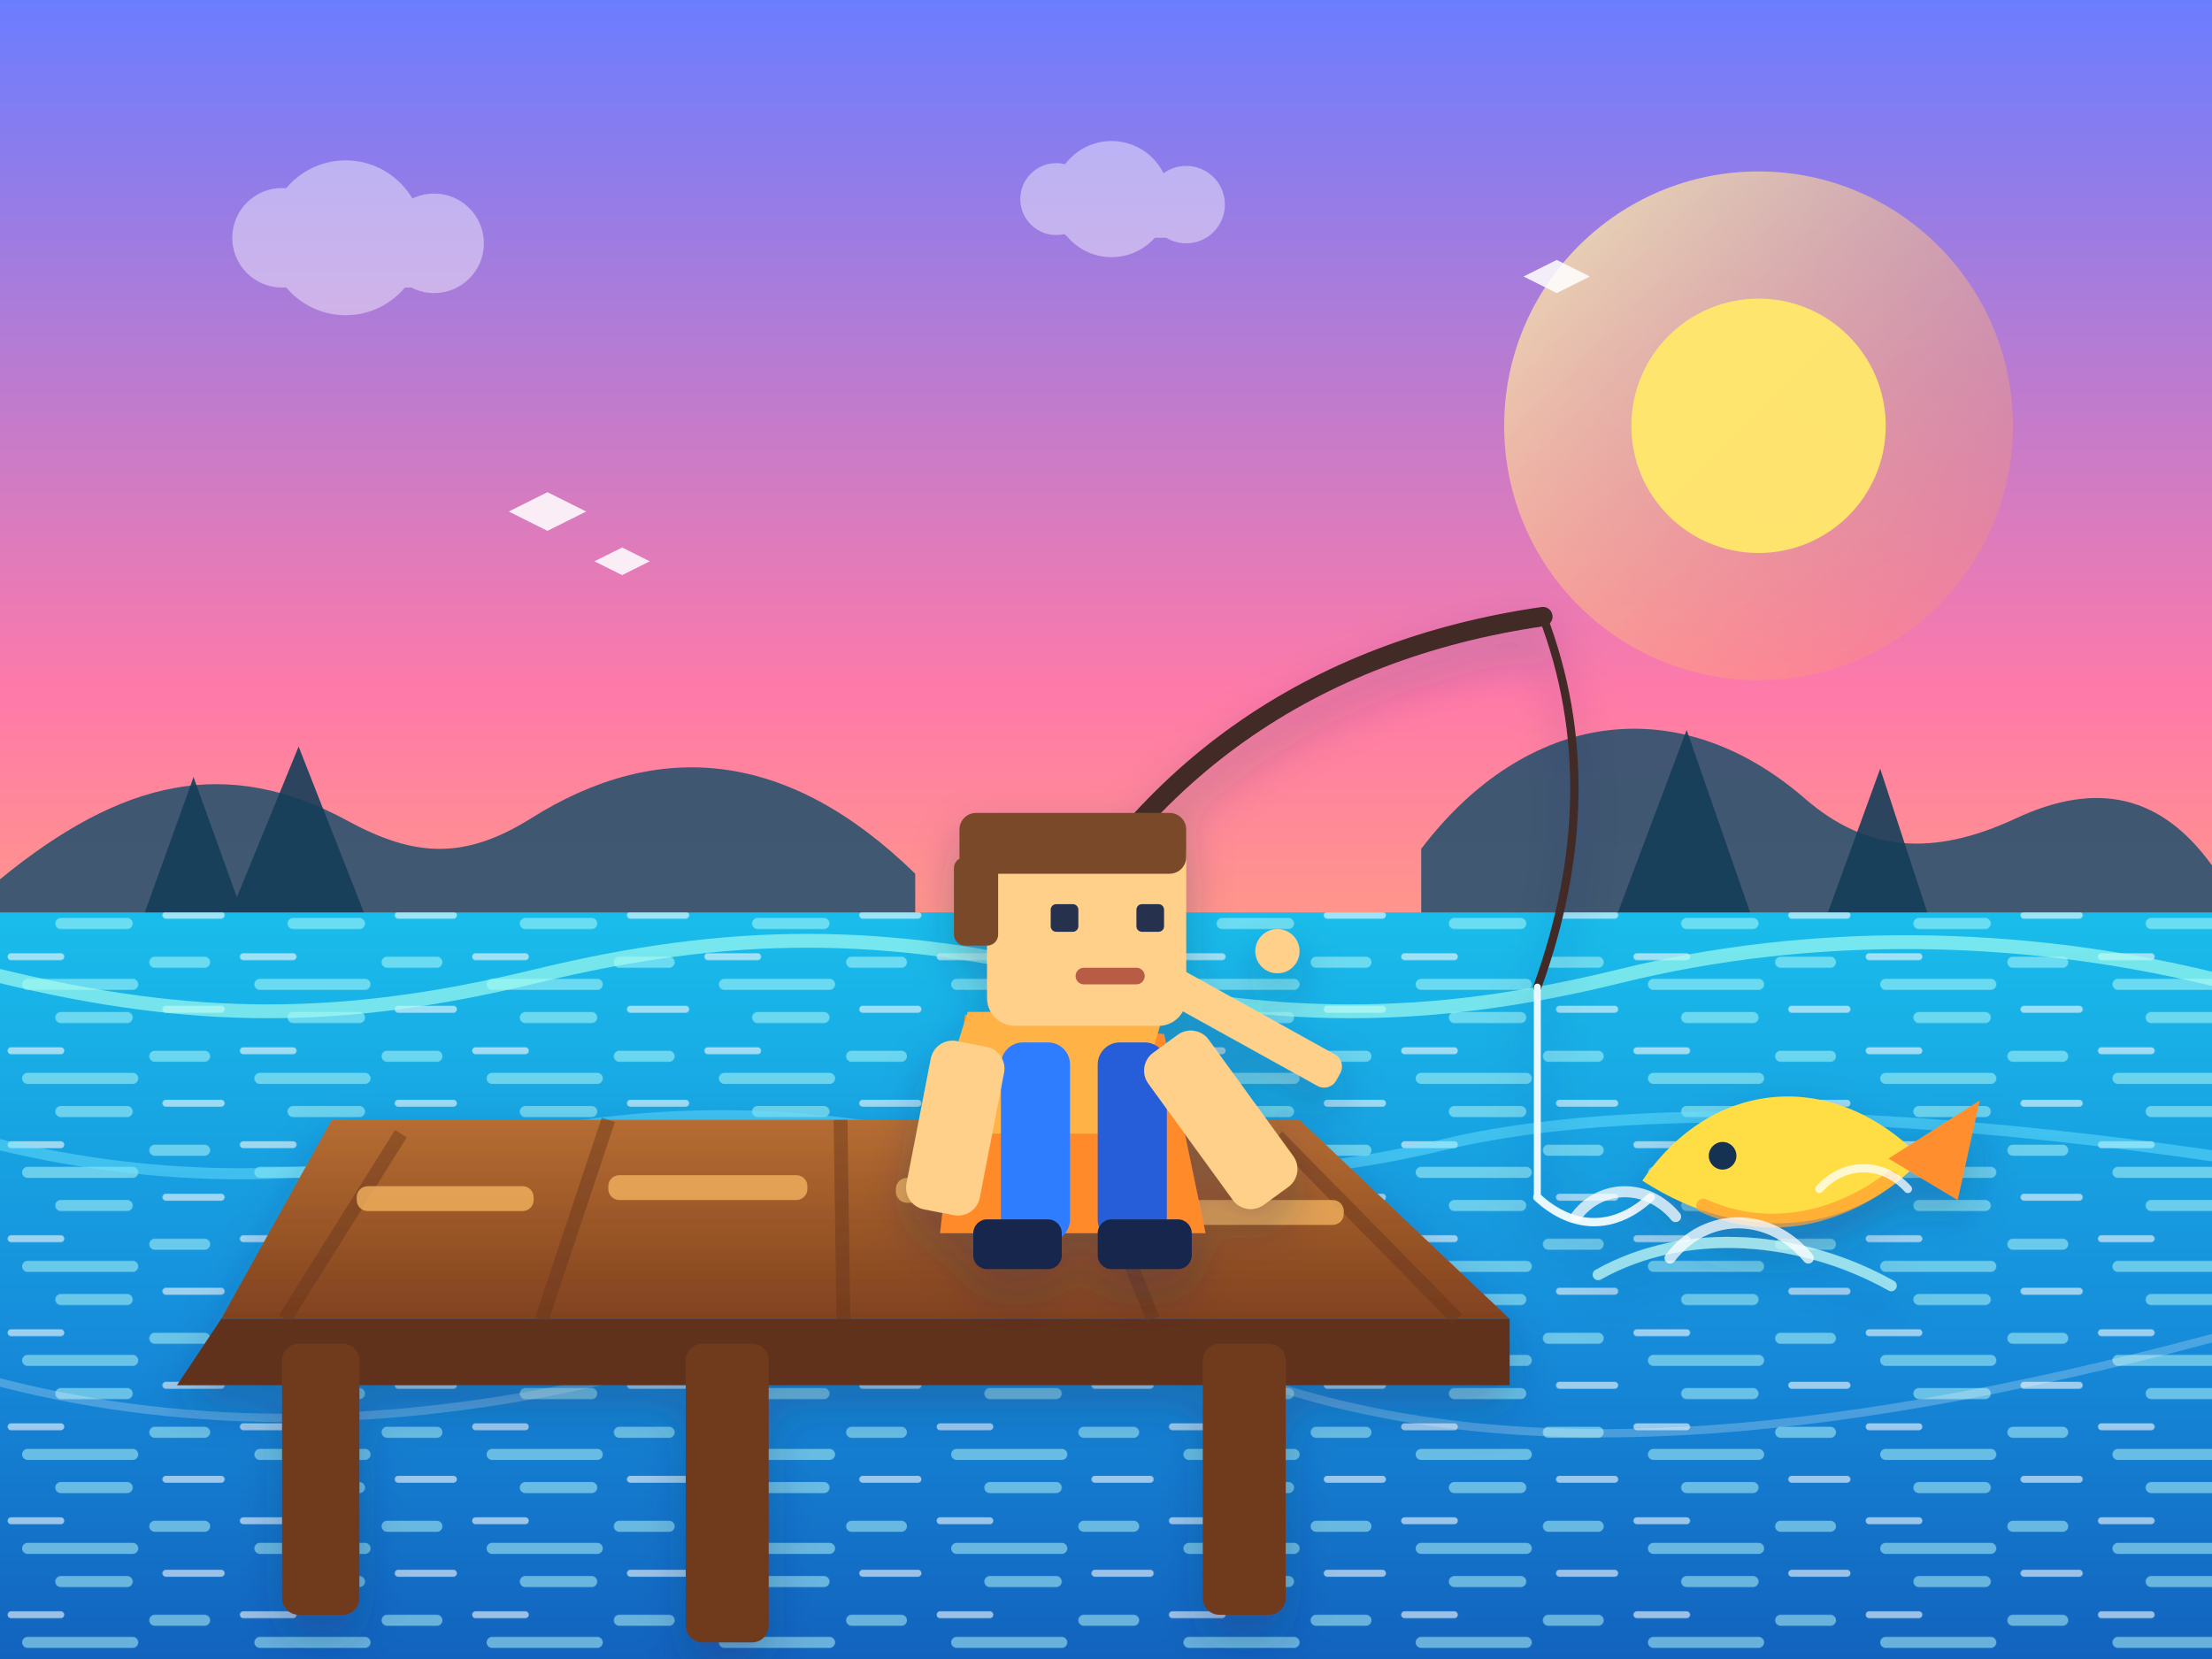
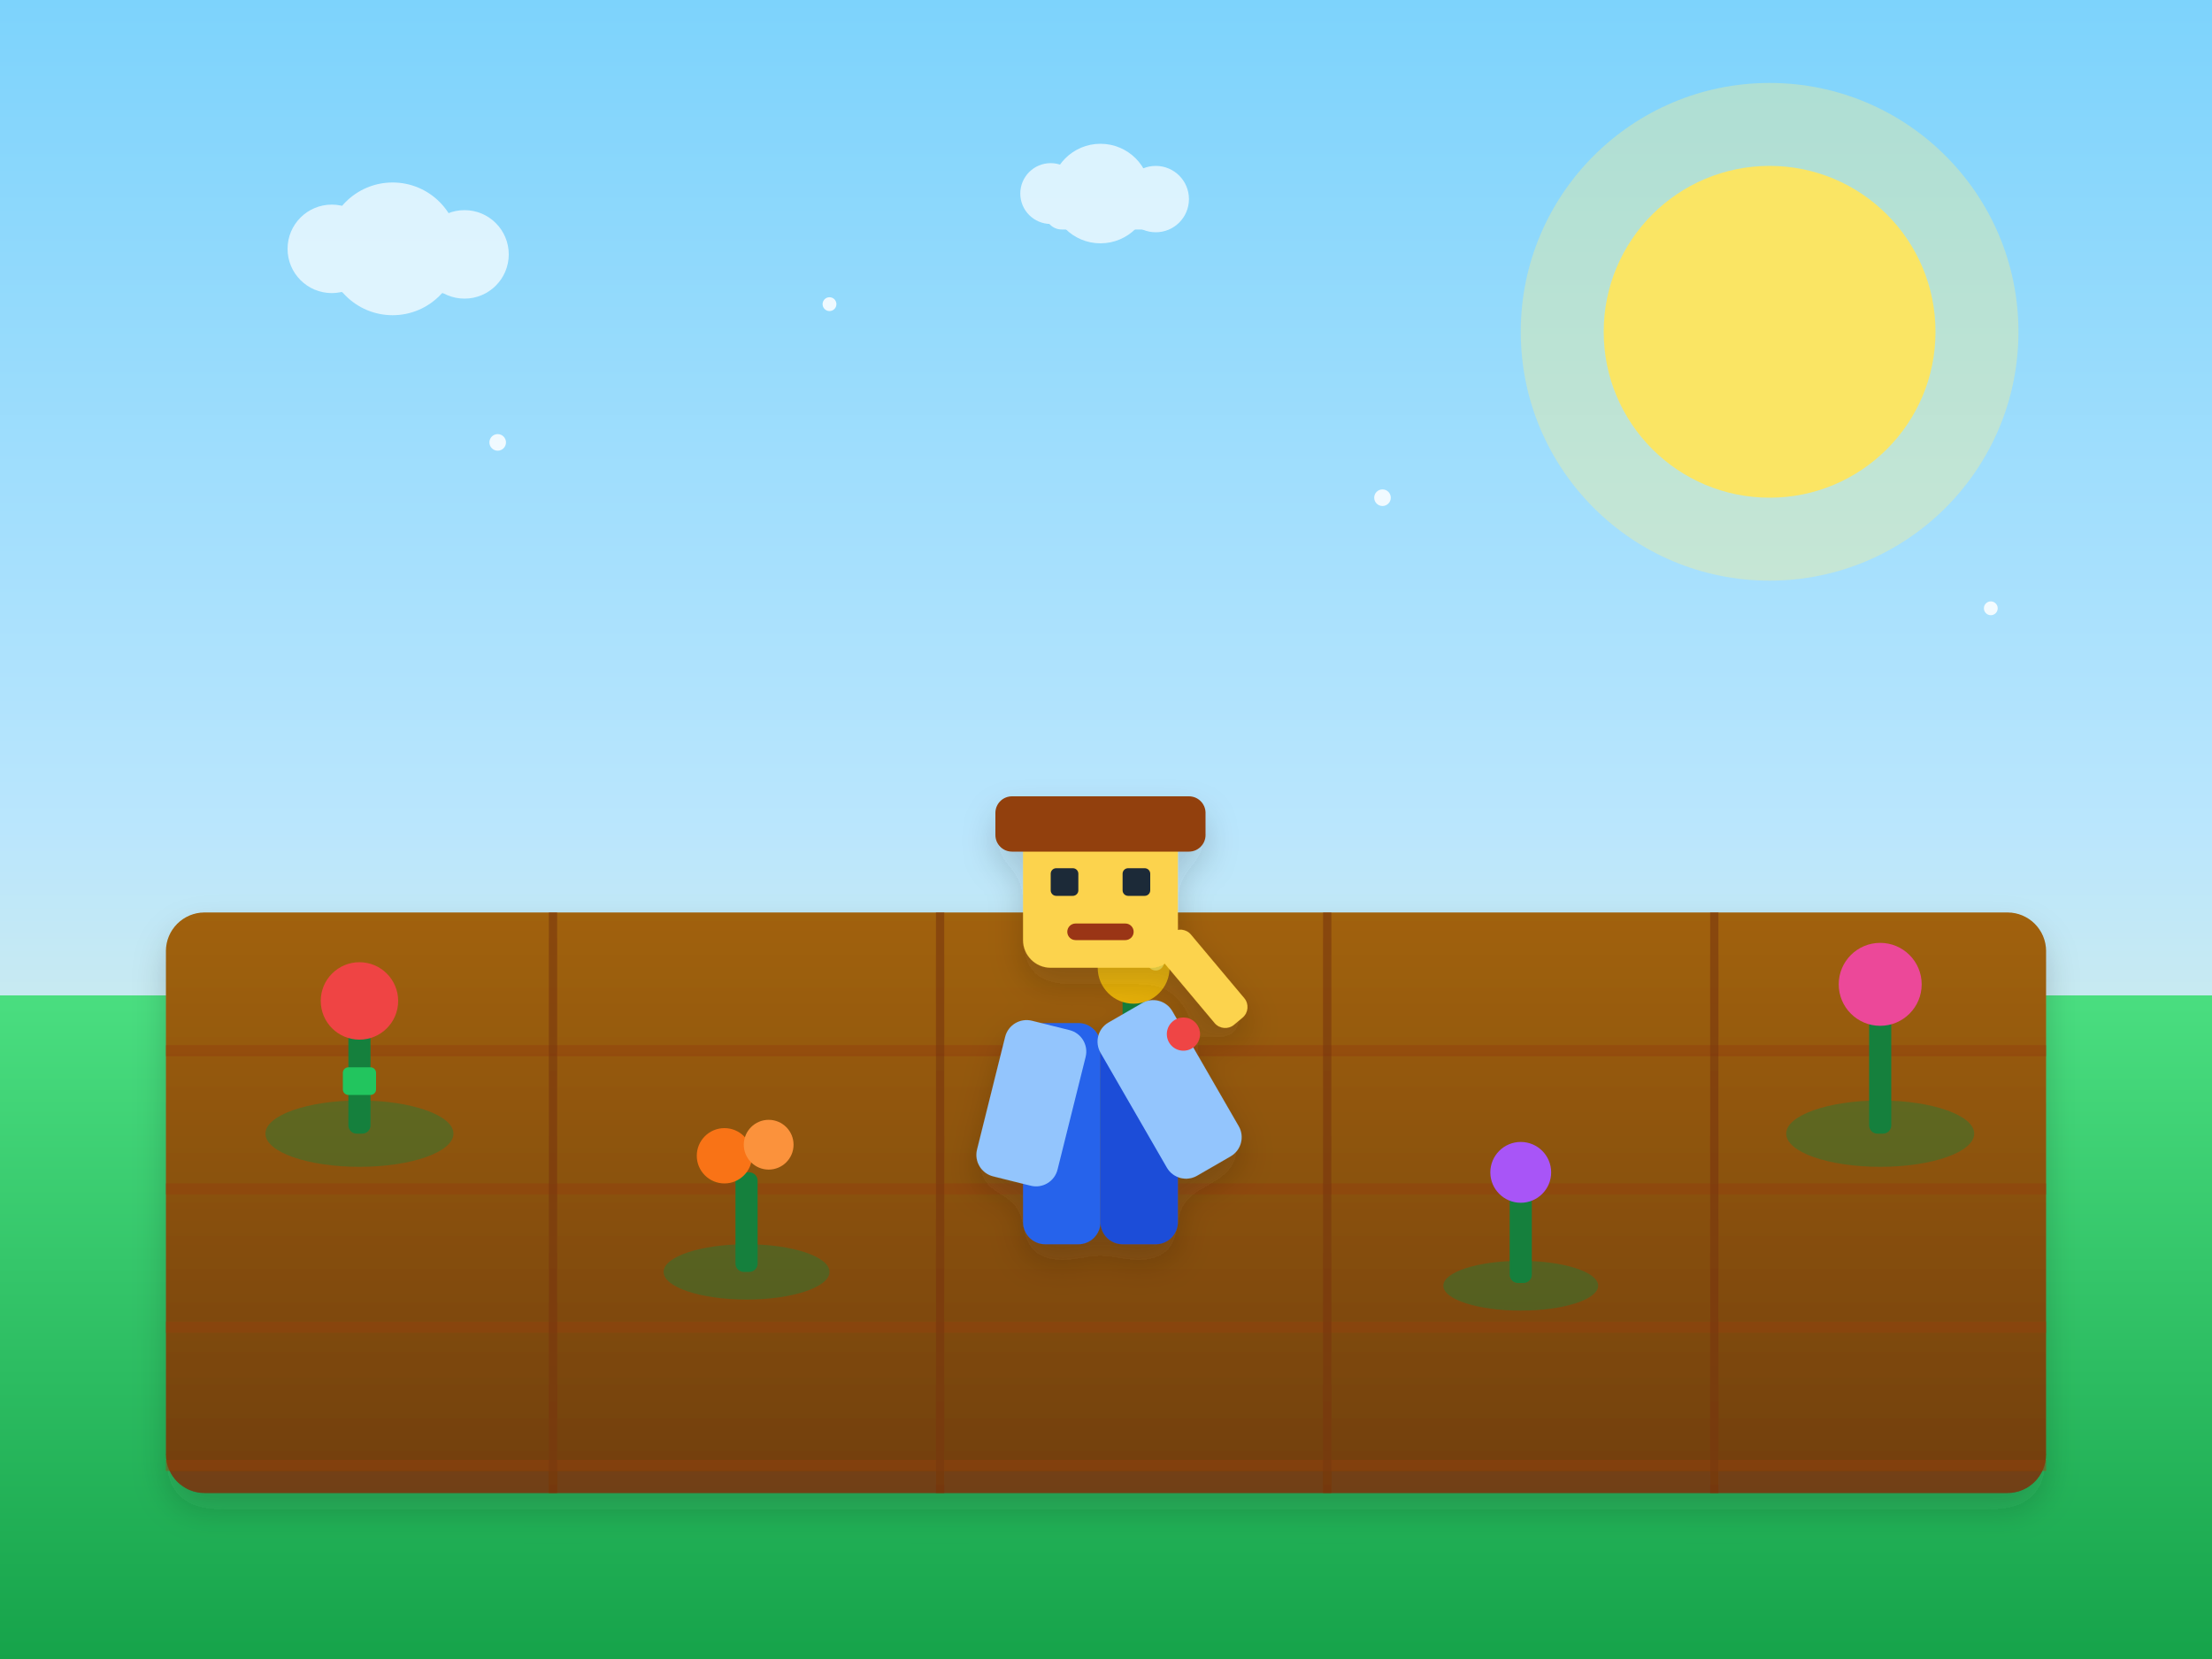
<svg xmlns="http://www.w3.org/2000/svg" viewBox="0 0 800 600" role="img" aria-labelledby="title desc">
  <defs>
    <linearGradient id="sky" x1="0" y1="0" x2="0" y2="1">
-       <stop offset="0" stop-color="#6B7DFF" />
-       <stop offset="0.42" stop-color="#FF7AA8" />
-       <stop offset="0.76" stop-color="#FFC15E" />
-       <stop offset="1" stop-color="#FFE4A3" />
+       <stop offset="0" stop-color="#7dd3fc" />
+       <stop offset="0.5" stop-color="#bae6fd" />
+       <stop offset="1" stop-color="#fef9c3" />
    </linearGradient>
-     <linearGradient id="sea" x1="0" y1="0" x2="0" y2="1">
-       <stop offset="0" stop-color="#19BDEB" />
-       <stop offset="0.55" stop-color="#168EDB" />
-       <stop offset="1" stop-color="#1263BE" />
+     <linearGradient id="soil" x1="0" y1="0" x2="0" y2="1">
+       <stop offset="0" stop-color="#a16207" />
+       <stop offset="1" stop-color="#713f12" />
    </linearGradient>
-     <linearGradient id="sunGlow" x1="0" y1="0" x2="1" y2="1">
-       <stop offset="0" stop-color="#FFF8B5" stop-opacity="0.95" />
-       <stop offset="1" stop-color="#FF8B4A" stop-opacity="0.15" />
+     <linearGradient id="grass" x1="0" y1="0" x2="0" y2="1">
+       <stop offset="0" stop-color="#4ade80" />
+       <stop offset="1" stop-color="#16a34a" />
    </linearGradient>
-     <linearGradient id="dockTop" x1="0" y1="0" x2="0" y2="1">
-       <stop offset="0" stop-color="#B66D32" />
-       <stop offset="1" stop-color="#81421F" />
-     </linearGradient>
-     <filter id="softShadow" x="-30%" y="-30%" width="160%" height="160%">
-       <feDropShadow dx="0" dy="8" stdDeviation="8" flood-color="#17305F" flood-opacity="0.28" />
+     <filter id="soft" x="-20%" y="-20%" width="140%" height="140%">
+       <feDropShadow dx="0" dy="6" stdDeviation="6" flood-color="#1f2937" flood-opacity="0.18" />
    </filter>
-     <pattern id="sparkles" width="84" height="34" patternUnits="userSpaceOnUse">
-       <path d="M10 16h38M56 8h18M22 28h24" fill="none" stroke="#BFFFF8" stroke-width="4" stroke-linecap="round" opacity="0.62" />
-       <path d="M4 6h18M60 25h20" fill="none" stroke="#FFFFFF" stroke-width="2.5" stroke-linecap="round" opacity="0.72" />
-     </pattern>
  </defs>
  <rect width="800" height="600" fill="url(#sky)" />
-   <circle cx="636" cy="154" r="92" fill="url(#sunGlow)" opacity="0.9" />
-   <circle cx="636" cy="154" r="46" fill="#FFE86B" opacity="0.95" />
-   <g opacity="0.42" fill="#FFFFFF">
-     <circle cx="102" cy="86" r="18" />
-     <circle cx="125" cy="86" r="28" />
-     <circle cx="157" cy="88" r="18" />
-     <rect x="101" y="86" width="62" height="18" rx="9" />
-     <circle cx="382" cy="72" r="13" />
-     <circle cx="402" cy="72" r="21" />
-     <circle cx="429" cy="74" r="14" />
-     <rect x="382" y="72" width="50" height="14" rx="7" />
+   <circle cx="640" cy="120" r="60" fill="#fde047" opacity="0.95" />
+   <circle cx="640" cy="120" r="90" fill="#fef08a" opacity="0.35" />
+   <g opacity="0.7" fill="#ffffff">
+     <circle cx="120" cy="90" r="16" />
+     <circle cx="142" cy="90" r="24" />
+     <circle cx="168" cy="92" r="16" />
+     <rect x="118" y="90" width="54" height="16" rx="8" />
+     <circle cx="380" cy="70" r="11" />
+     <circle cx="398" cy="70" r="18" />
+     <circle cx="418" cy="72" r="12" />
+     <rect x="378" y="70" width="44" height="13" rx="6" />
  </g>
-   <g fill="#26516D" opacity="0.88">
-     <path d="M0 318c44-36 82-45 126-21 24 13 42 14 66-1 46-29 93-25 139 20v30H0z" />
-     <path d="M514 307c38-50 93-58 139-18 22 19 46 21 76 7 30-14 53-8 71 17v37H514z" />
-   </g>
-   <g fill="#153D58" opacity="0.9">
-     <path d="M70 281l18 50h-36z" />
-     <path d="M108 270l24 61H83z" />
-     <path d="M610 264l24 69h-50z" />
-     <path d="M680 278l18 55h-38z" />
-   </g>
-   <rect y="330" width="800" height="270" fill="url(#sea)" />
-   <rect y="330" width="800" height="270" fill="url(#sparkles)" opacity="0.8" />
-   <path d="M0 353c70 17 124 17 194 0s126-17 196 0 127 17 196 0 144-16 214 1" fill="none" stroke="#A8FFF0" stroke-width="5" stroke-linecap="round" opacity="0.65" />
-   <path d="M0 414c58 14 116 14 174 0s116-14 174 0 116 14 174 0 154-14 278 4" fill="none" stroke="#6EE7FF" stroke-width="4" stroke-linecap="round" opacity="0.45" />
-   <path d="M0 500c70 18 146 17 228-3 84-21 162-19 232 4 86 28 194 22 340-17" fill="none" stroke="#FFFFFF" stroke-width="3" stroke-linecap="round" opacity="0.23" />
-   <g filter="url(#softShadow)">
-     <path d="M120 405h350l76 72H80z" fill="url(#dockTop)" />
-     <path d="M80 477h466v24H64z" fill="#61331C" />
-     <g stroke="#65361D" stroke-width="5" opacity="0.45">
-       <path d="M145 410l-42 67" />
-       <path d="M220 405l-24 72" />
-       <path d="M304 405l1 72" />
-       <path d="M388 406l29 71" />
-       <path d="M462 411l65 66" />
+   <path d="M0 360 L800 360 L800 600 L0 600 Z" fill="url(#grass)" />
+   <g filter="url(#soft)">
+     <rect x="60" y="330" width="680" height="210" rx="14" fill="url(#soil)" />
+     <g stroke="#92400e" stroke-width="4" opacity="0.5">
+       <path d="M60 380 H740" />
+       <path d="M60 430 H740" />
+       <path d="M60 480 H740" />
+       <path d="M60 530 H740" />
    </g>
-     <g fill="#6F3A1E">
-       <rect x="102" y="486" width="28" height="98" rx="6" />
-       <rect x="248" y="486" width="30" height="108" rx="6" />
-       <rect x="435" y="486" width="30" height="98" rx="6" />
-     </g>
-     <g fill="#F3B15E" opacity="0.8">
-       <rect x="129" y="429" width="64" height="9" rx="4" />
-       <rect x="220" y="425" width="72" height="9" rx="4" />
-       <rect x="324" y="426" width="84" height="9" rx="4" />
-       <rect x="430" y="434" width="56" height="9" rx="4" />
+     <g stroke="#78350f" stroke-width="3" opacity="0.6">
+       <path d="M200 330 V540" />
+       <path d="M340 330 V540" />
+       <path d="M480 330 V540" />
+       <path d="M620 330 V540" />
    </g>
  </g>
-   <g transform="translate(278 245)" filter="url(#softShadow)">
-     <path d="M94 112c38-78 103-122 186-134" fill="none" stroke="#422B25" stroke-width="7" stroke-linecap="round" />
-     <path d="M280-22c16 42 15 87-2 134" fill="none" stroke="#422B25" stroke-width="3" stroke-linecap="round" />
-     <line x1="278" y1="112" x2="278" y2="188" stroke="#E9F8FF" stroke-width="2.5" stroke-linecap="round" />
-     <path d="M278 188c13 12 28 12 41 0" fill="none" stroke="#E9F8FF" stroke-width="3" stroke-linecap="round" />
-     <path d="M71 122l72 7 15 72H62z" fill="#FF8A2B" />
-     <path d="M72 121h71l-13 44H58z" fill="#FFB347" />
-     <rect x="79" y="54" width="72" height="72" rx="10" fill="#FFD089" />
-     <rect x="69" y="49" width="82" height="22" rx="6" fill="#7A4A2C" />
-     <rect x="67" y="65" width="16" height="32" rx="4" fill="#7A4A2C" />
-     <rect x="102" y="82" width="10" height="10" rx="2" fill="#27324E" />
-     <rect x="133" y="82" width="10" height="10" rx="2" fill="#27324E" />
-     <rect x="111" y="105" width="25" height="6" rx="3" fill="#B85B45" />
-     <rect x="84" y="132" width="25" height="72" rx="8" fill="#2F7BFF" />
-     <rect x="119" y="132" width="25" height="72" rx="8" fill="#255DD9" />
-     <rect x="54" y="132" width="27" height="62" rx="8" fill="#FFD089" transform="rotate(11 67.5 163)" />
-     <rect x="150" y="126" width="27" height="68" rx="8" fill="#FFD089" transform="rotate(-36 163.5 160)" />
-     <rect x="168" y="91" width="13" height="72" rx="5" fill="#FFD089" transform="rotate(-61 174.5 127)" />
-     <rect x="74" y="196" width="32" height="18" rx="5" fill="#17274E" />
-     <rect x="119" y="196" width="34" height="18" rx="5" fill="#17274E" />
-     <circle cx="184" cy="99" r="8" fill="#FFD089" />
+   <g>
+     <ellipse cx="130" cy="410" rx="34" ry="12" fill="#15803d" opacity="0.4" />
+     <rect x="126" y="368" width="8" height="42" rx="3" fill="#15803d" />
+     <circle cx="130" cy="362" r="14" fill="#ef4444" />
+     <rect x="124" y="386" width="12" height="10" rx="2" fill="#22c55e" />
+     <ellipse cx="270" cy="460" rx="30" ry="10" fill="#15803d" opacity="0.4" />
+     <rect x="266" y="424" width="8" height="36" rx="3" fill="#15803d" />
+     <circle cx="262" cy="418" r="10" fill="#f97316" />
+     <circle cx="278" cy="414" r="9" fill="#fb923c" />
+     <ellipse cx="410" cy="400" rx="32" ry="11" fill="#15803d" opacity="0.4" />
+     <rect x="406" y="356" width="8" height="44" rx="3" fill="#15803d" />
+     <circle cx="410" cy="350" r="13" fill="#eab308" />
+     <g fill="#fde047">
+       <circle cx="402" cy="346" r="3" />
+       <circle cx="418" cy="348" r="3" />
+     </g>
+     <ellipse cx="550" cy="465" rx="28" ry="9" fill="#15803d" opacity="0.4" />
+     <rect x="546" y="430" width="8" height="34" rx="3" fill="#15803d" />
+     <circle cx="550" cy="424" r="11" fill="#a855f7" />
+     <ellipse cx="680" cy="410" rx="34" ry="12" fill="#15803d" opacity="0.4" />
+     <rect x="676" y="362" width="8" height="48" rx="3" fill="#15803d" />
+     <circle cx="680" cy="356" r="15" fill="#ec4899" />
  </g>
-   <g transform="translate(594 390)" filter="url(#softShadow)">
-     <path d="M0 37c25-37 69-41 101-8-24 27-64 32-101 8z" fill="#FFDE45" />
-     <path d="M89 29l33-21-8 36z" fill="#FF8F2E" />
-     <circle cx="29" cy="28" r="5" fill="#183153" />
-     <path d="M22 46c22 10 47 6 68-10" fill="none" stroke="#FF9D2E" stroke-width="5" stroke-linecap="round" opacity="0.7" />
-     <path d="M-16 71c32-18 74-14 106 4" fill="none" stroke="#CFFFF6" stroke-width="4" stroke-linecap="round" opacity="0.7" />
+   <g transform="translate(330 250)" filter="url(#soft)">
+     <rect x="40" y="120" width="28" height="80" rx="8" fill="#2563eb" />
+     <rect x="68" y="120" width="28" height="80" rx="8" fill="#1d4ed8" />
+     <rect x="28" y="120" width="30" height="58" rx="8" fill="#93c5fd" transform="rotate(14 43 149)" />
+     <rect x="78" y="112" width="30" height="64" rx="8" fill="#93c5fd" transform="rotate(-30 93 144)" />
+     <rect x="40" y="44" width="56" height="56" rx="10" fill="#fcd34d" />
+     <rect x="30" y="38" width="76" height="20" rx="6" fill="#92400e" />
+     <rect x="50" y="64" width="10" height="10" rx="2" fill="#1f2937" />
+     <rect x="76" y="64" width="10" height="10" rx="2" fill="#1f2937" />
+     <rect x="56" y="84" width="24" height="6" rx="3" fill="#9a3412" />
+     <rect x="98" y="84" width="14" height="40" rx="5" fill="#fcd34d" transform="rotate(-40 105 104)" />
+     <circle cx="98" cy="124" r="6" fill="#ef4444" />
  </g>
-   <g opacity="0.75" fill="none" stroke="#FFFFFF" stroke-linecap="round">
-     <path d="M606 440c-10-12-27-12-36 0" stroke-width="4" />
-     <path d="M654 455c-14-17-37-17-50 0" stroke-width="4" />
-     <path d="M690 430c-9-10-23-10-32 0" stroke-width="3" />
-   </g>
-   <g fill="#FFFFFF" opacity="0.86">
-     <path d="M198 178l14 7-14 7-14-7z" />
-     <path d="M225 198l10 5-10 5-10-5z" />
-     <path d="M563 94l12 6-12 6-12-6z" />
+   <g fill="#ffffff" opacity="0.85">
+     <circle cx="180" cy="160" r="3" />
+     <circle cx="300" cy="110" r="2.5" />
+     <circle cx="500" cy="180" r="3" />
+     <circle cx="720" cy="220" r="2.5" />
  </g>
</svg>
